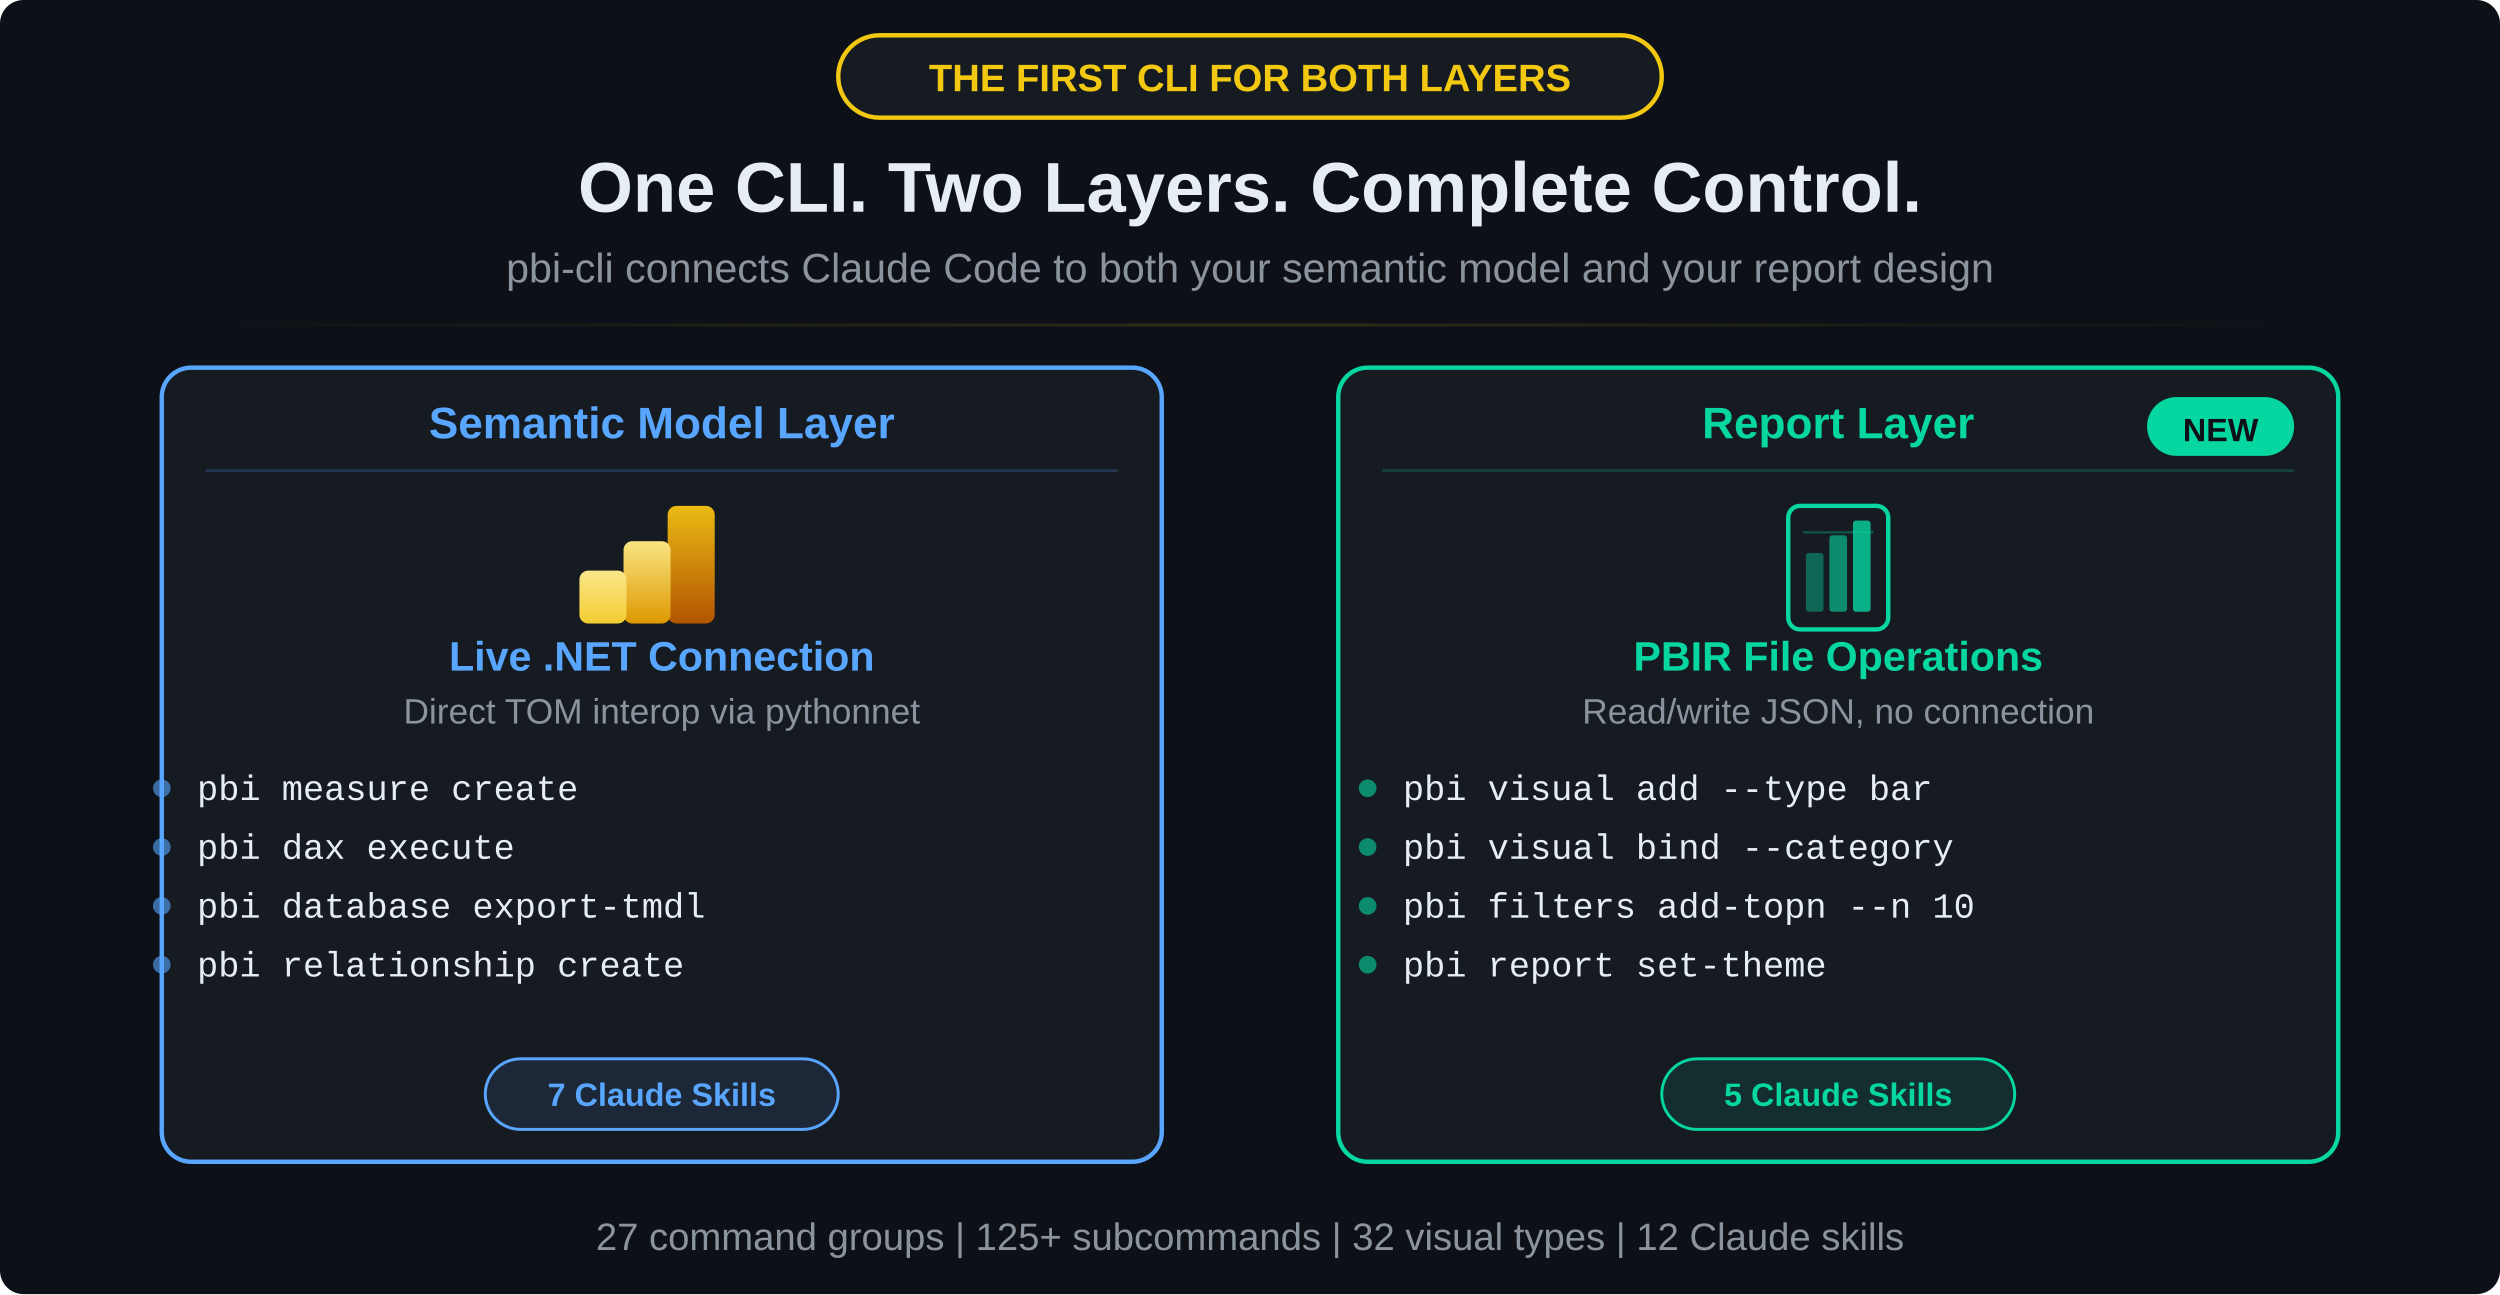
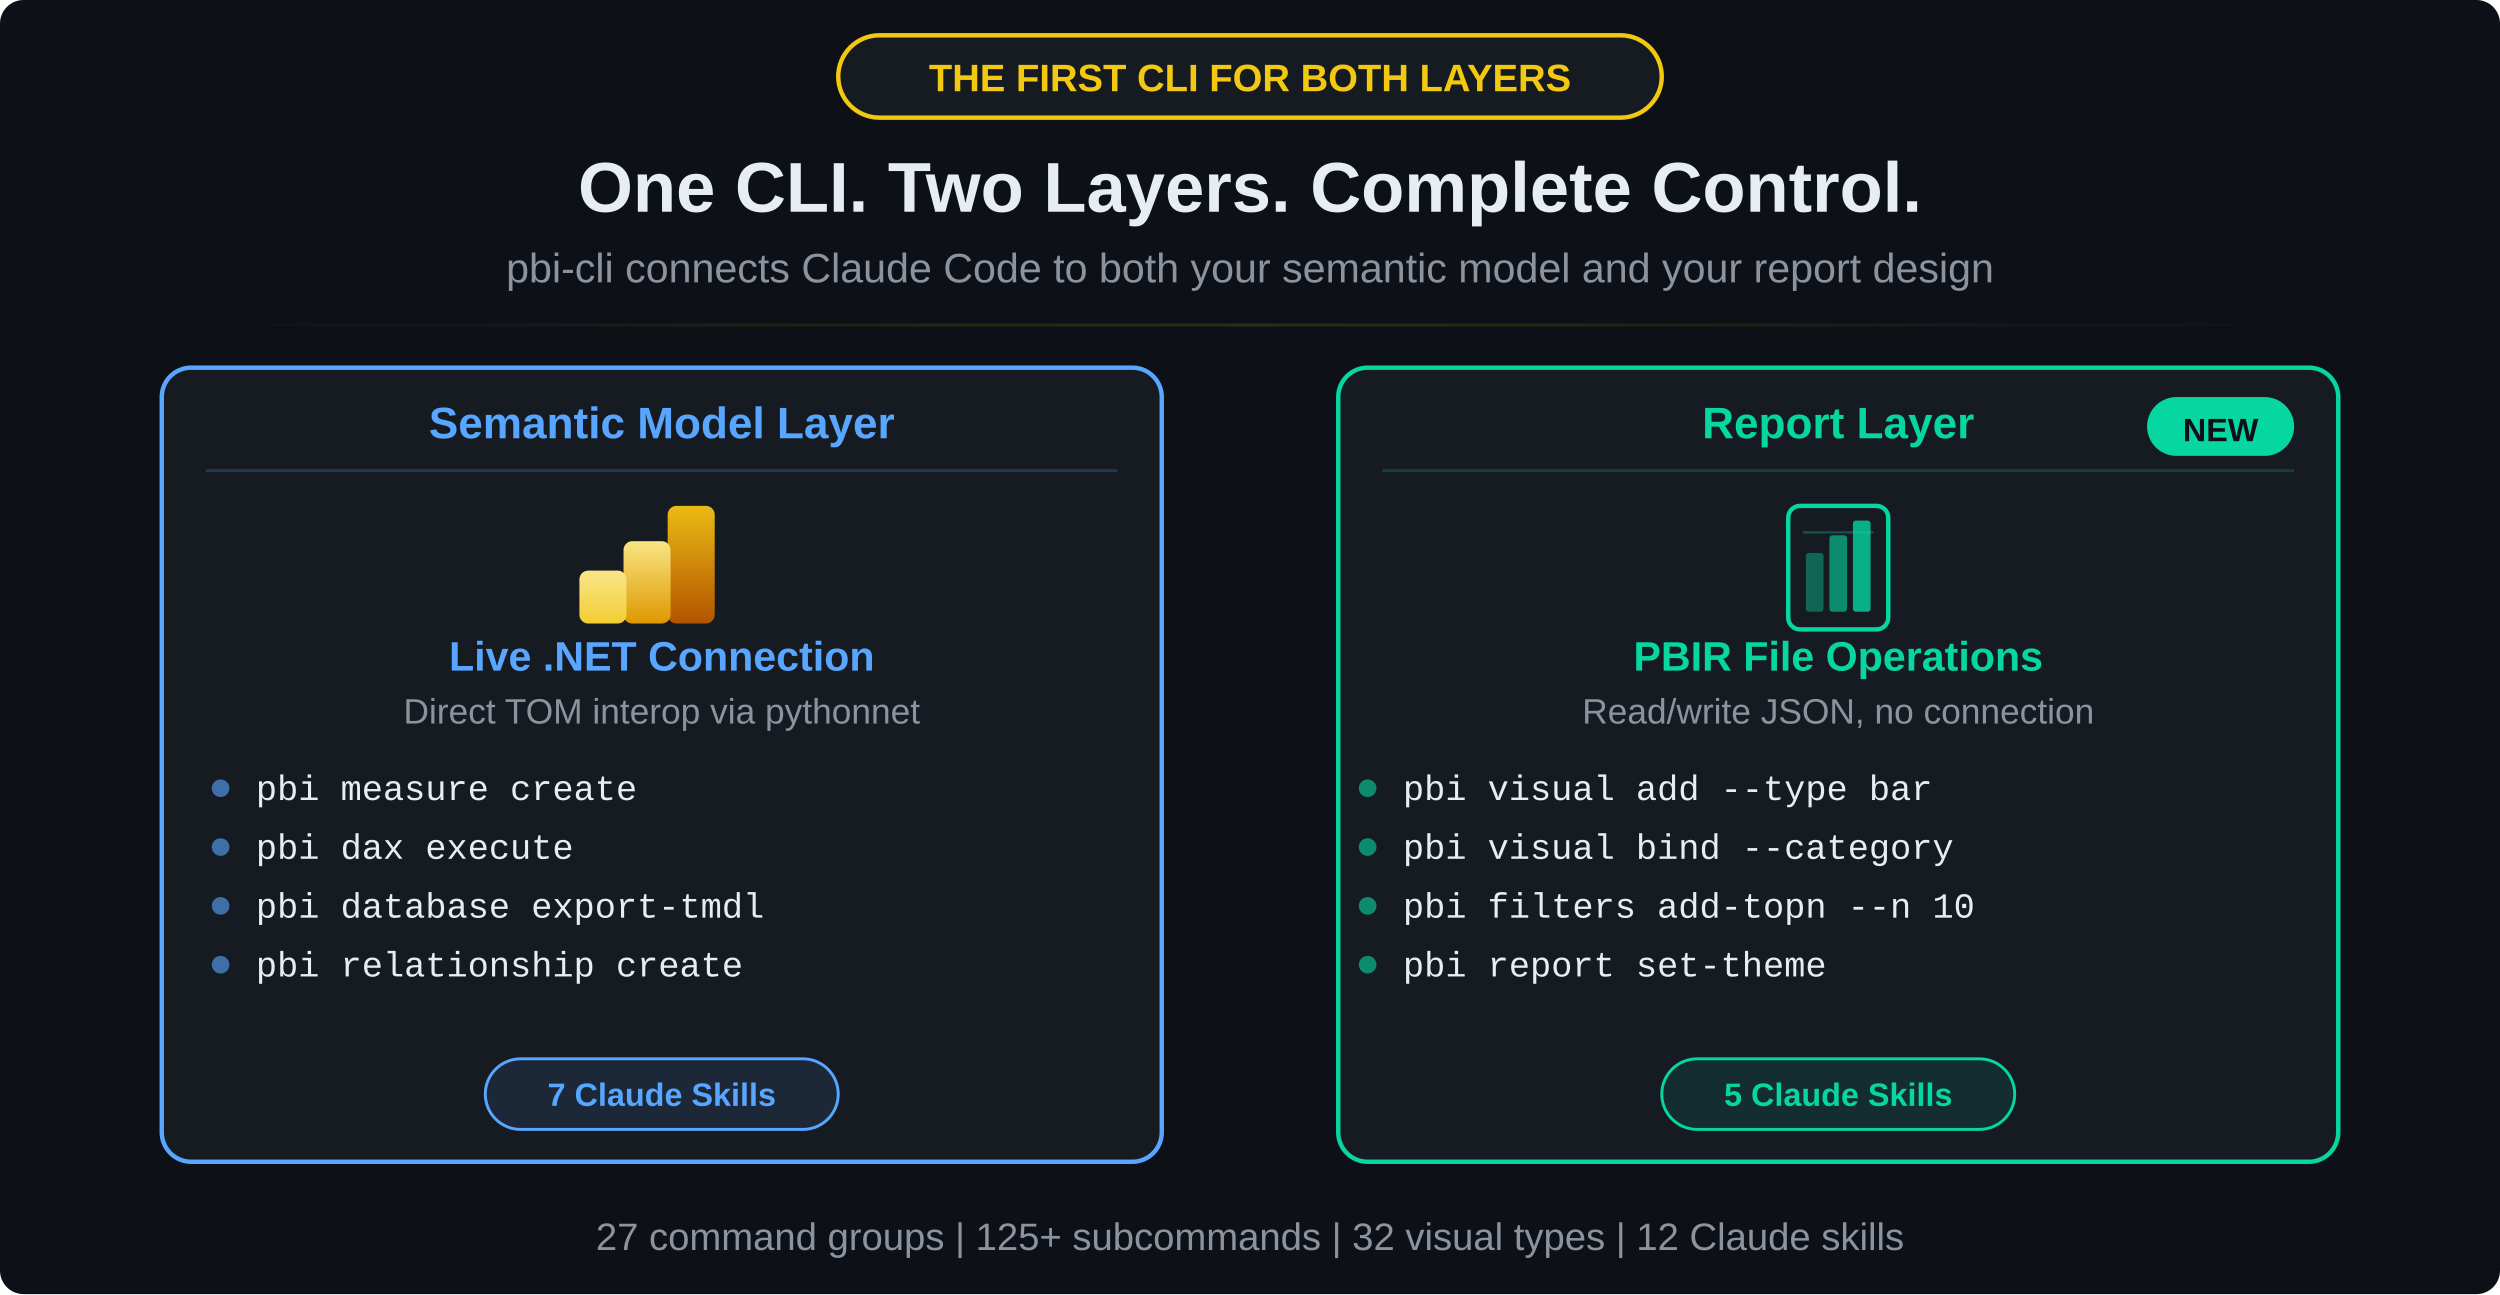
<svg xmlns="http://www.w3.org/2000/svg" width="850" height="440" viewBox="0 0 850 440">
  <defs>
    <linearGradient id="dl-glow" x1="0%" y1="0%" x2="100%" y2="0%">
      <stop offset="0%" stop-color="#F2C811" stop-opacity="0" />
      <stop offset="50%" stop-color="#F2C811" stop-opacity="0.15" />
      <stop offset="100%" stop-color="#F2C811" stop-opacity="0" />
    </linearGradient>
    <linearGradient id="dl-b1" x1="50%" y1="0%" x2="50%" y2="100%">
      <stop offset="0%" stop-color="#EBBB14" />
      <stop offset="100%" stop-color="#B25400" />
    </linearGradient>
    <linearGradient id="dl-b2" x1="50%" y1="0%" x2="50%" y2="100%">
      <stop offset="0%" stop-color="#F9E583" />
      <stop offset="100%" stop-color="#DE9800" />
    </linearGradient>
    <linearGradient id="dl-b3" x1="50%" y1="0%" x2="50%" y2="100%">
      <stop offset="0%" stop-color="#F9E68B" />
      <stop offset="100%" stop-color="#F3CD32" />
    </linearGradient>
  </defs>
  <rect width="100%" height="100%" fill="#0d1117" rx="8" />
  <rect x="285" y="12" width="280" height="28" rx="14" fill="#161b22" stroke="#F2C811" stroke-width="1.5" />
  <text x="425" y="31" font-family="'Segoe UI', Arial, sans-serif" font-size="13" fill="#F2C811" text-anchor="middle" font-weight="bold">THE FIRST CLI FOR BOTH LAYERS</text>
  <text x="425" y="72" font-family="'Segoe UI', Arial, sans-serif" font-size="24" fill="#e6edf3" text-anchor="middle" font-weight="bold">One CLI. Two Layers. Complete Control.</text>
  <text x="425" y="96" font-family="'Segoe UI', Arial, sans-serif" font-size="14" fill="#8b949e" text-anchor="middle">pbi-cli connects Claude Code to both your semantic model and your report design</text>
  <rect x="60" y="110" width="730" height="1" fill="url(#dl-glow)" />
  <rect x="55" y="125" width="340" height="270" rx="10" fill="#161b22" stroke="#58a6ff" stroke-width="1.5" />
  <text x="225" y="149" font-family="'Segoe UI', Arial, sans-serif" font-size="15" fill="#58a6ff" text-anchor="middle" font-weight="bold">Semantic Model Layer</text>
  <line x1="70" y1="160" x2="380" y2="160" stroke="#58a6ff" stroke-width="1" stroke-opacity="0.2" />
  <g transform="translate(197, 172)">
    <rect x="30" y="0" width="16" height="40" rx="3" fill="url(#dl-b1)" />
    <rect x="15" y="12" width="16" height="28" rx="3" fill="url(#dl-b2)" />
    <rect x="0" y="22" width="16" height="18" rx="3" fill="url(#dl-b3)" />
  </g>
  <text x="225" y="228" font-family="'Segoe UI', Arial, sans-serif" font-size="14" fill="#58a6ff" text-anchor="middle" font-weight="bold">Live .NET Connection</text>
  <text x="225" y="246" font-family="'Segoe UI', Arial, sans-serif" font-size="12" fill="#8b949e" text-anchor="middle">Direct TOM interop via pythonnet</text>
-   <circle cx="55" cy="268" r="3" fill="#58a6ff" opacity="0.6" />
-   <text x="67" y="272" font-family="'Courier New', Courier, monospace" font-size="12" fill="#e6edf3">pbi measure create</text>
-   <circle cx="55" cy="288" r="3" fill="#58a6ff" opacity="0.6" />
-   <text x="67" y="292" font-family="'Courier New', Courier, monospace" font-size="12" fill="#e6edf3">pbi dax execute</text>
-   <circle cx="55" cy="308" r="3" fill="#58a6ff" opacity="0.6" />
-   <text x="67" y="312" font-family="'Courier New', Courier, monospace" font-size="12" fill="#e6edf3">pbi database export-tmdl</text>
-   <circle cx="55" cy="328" r="3" fill="#58a6ff" opacity="0.6" />
-   <text x="67" y="332" font-family="'Courier New', Courier, monospace" font-size="12" fill="#e6edf3">pbi relationship create</text>
+   <circle cx="75" cy="268" r="3" fill="#58a6ff" opacity="0.6" />
+   <text x="87" y="272" font-family="'Courier New', Courier, monospace" font-size="12" fill="#e6edf3">pbi measure create</text>
+   <circle cx="75" cy="288" r="3" fill="#58a6ff" opacity="0.6" />
+   <text x="87" y="292" font-family="'Courier New', Courier, monospace" font-size="12" fill="#e6edf3">pbi dax execute</text>
+   <circle cx="75" cy="308" r="3" fill="#58a6ff" opacity="0.6" />
+   <text x="87" y="312" font-family="'Courier New', Courier, monospace" font-size="12" fill="#e6edf3">pbi database export-tmdl</text>
+   <circle cx="75" cy="328" r="3" fill="#58a6ff" opacity="0.6" />
+   <text x="87" y="332" font-family="'Courier New', Courier, monospace" font-size="12" fill="#e6edf3">pbi relationship create</text>
  <rect x="165" y="360" width="120" height="24" rx="12" fill="#58a6ff" fill-opacity="0.1" stroke="#58a6ff" stroke-width="1" />
  <text x="225" y="376" font-family="'Segoe UI', Arial, sans-serif" font-size="11" fill="#58a6ff" text-anchor="middle" font-weight="600">7 Claude Skills</text>
  <rect x="455" y="125" width="340" height="270" rx="10" fill="#161b22" stroke="#06d6a0" stroke-width="1.5" />
  <text x="625" y="149" font-family="'Segoe UI', Arial, sans-serif" font-size="15" fill="#06d6a0" text-anchor="middle" font-weight="bold">Report Layer</text>
  <line x1="470" y1="160" x2="780" y2="160" stroke="#06d6a0" stroke-width="1" stroke-opacity="0.2" />
  <rect x="730" y="135" width="50" height="20" rx="10" fill="#06d6a0" />
  <text x="755" y="150" font-family="'Segoe UI', Arial, sans-serif" font-size="11" fill="#0d1117" text-anchor="middle" font-weight="bold">NEW</text>
  <g transform="translate(608, 172)">
    <rect x="0" y="0" width="34" height="42" rx="4" fill="none" stroke="#06d6a0" stroke-width="1.5" />
    <line x1="5" y1="9" x2="29" y2="9" stroke="#06d6a0" stroke-width="0.8" stroke-opacity="0.3" />
    <rect x="6" y="16" width="6" height="20" rx="1" fill="#06d6a0" opacity="0.4" />
    <rect x="14" y="10" width="6" height="26" rx="1" fill="#06d6a0" opacity="0.6" />
    <rect x="22" y="5" width="6" height="31" rx="1" fill="#06d6a0" opacity="0.8" />
  </g>
  <text x="625" y="228" font-family="'Segoe UI', Arial, sans-serif" font-size="14" fill="#06d6a0" text-anchor="middle" font-weight="bold">PBIR File Operations</text>
  <text x="625" y="246" font-family="'Segoe UI', Arial, sans-serif" font-size="12" fill="#8b949e" text-anchor="middle">Read/write JSON, no connection</text>
  <circle cx="465" cy="268" r="3" fill="#06d6a0" opacity="0.6" />
  <text x="477" y="272" font-family="'Courier New', Courier, monospace" font-size="12" fill="#e6edf3">pbi visual add --type bar</text>
  <circle cx="465" cy="288" r="3" fill="#06d6a0" opacity="0.6" />
  <text x="477" y="292" font-family="'Courier New', Courier, monospace" font-size="12" fill="#e6edf3">pbi visual bind --category</text>
  <circle cx="465" cy="308" r="3" fill="#06d6a0" opacity="0.6" />
  <text x="477" y="312" font-family="'Courier New', Courier, monospace" font-size="12" fill="#e6edf3">pbi filters add-topn --n 10</text>
  <circle cx="465" cy="328" r="3" fill="#06d6a0" opacity="0.6" />
  <text x="477" y="332" font-family="'Courier New', Courier, monospace" font-size="12" fill="#e6edf3">pbi report set-theme</text>
  <rect x="565" y="360" width="120" height="24" rx="12" fill="#06d6a0" fill-opacity="0.1" stroke="#06d6a0" stroke-width="1" />
  <text x="625" y="376" font-family="'Segoe UI', Arial, sans-serif" font-size="11" fill="#06d6a0" text-anchor="middle" font-weight="600">5 Claude Skills</text>
  <text x="425" y="425" font-family="'Segoe UI', Arial, sans-serif" font-size="13" fill="#8b949e" text-anchor="middle">27 command groups  |  125+ subcommands  |  32 visual types  |  12 Claude skills</text>
</svg>
